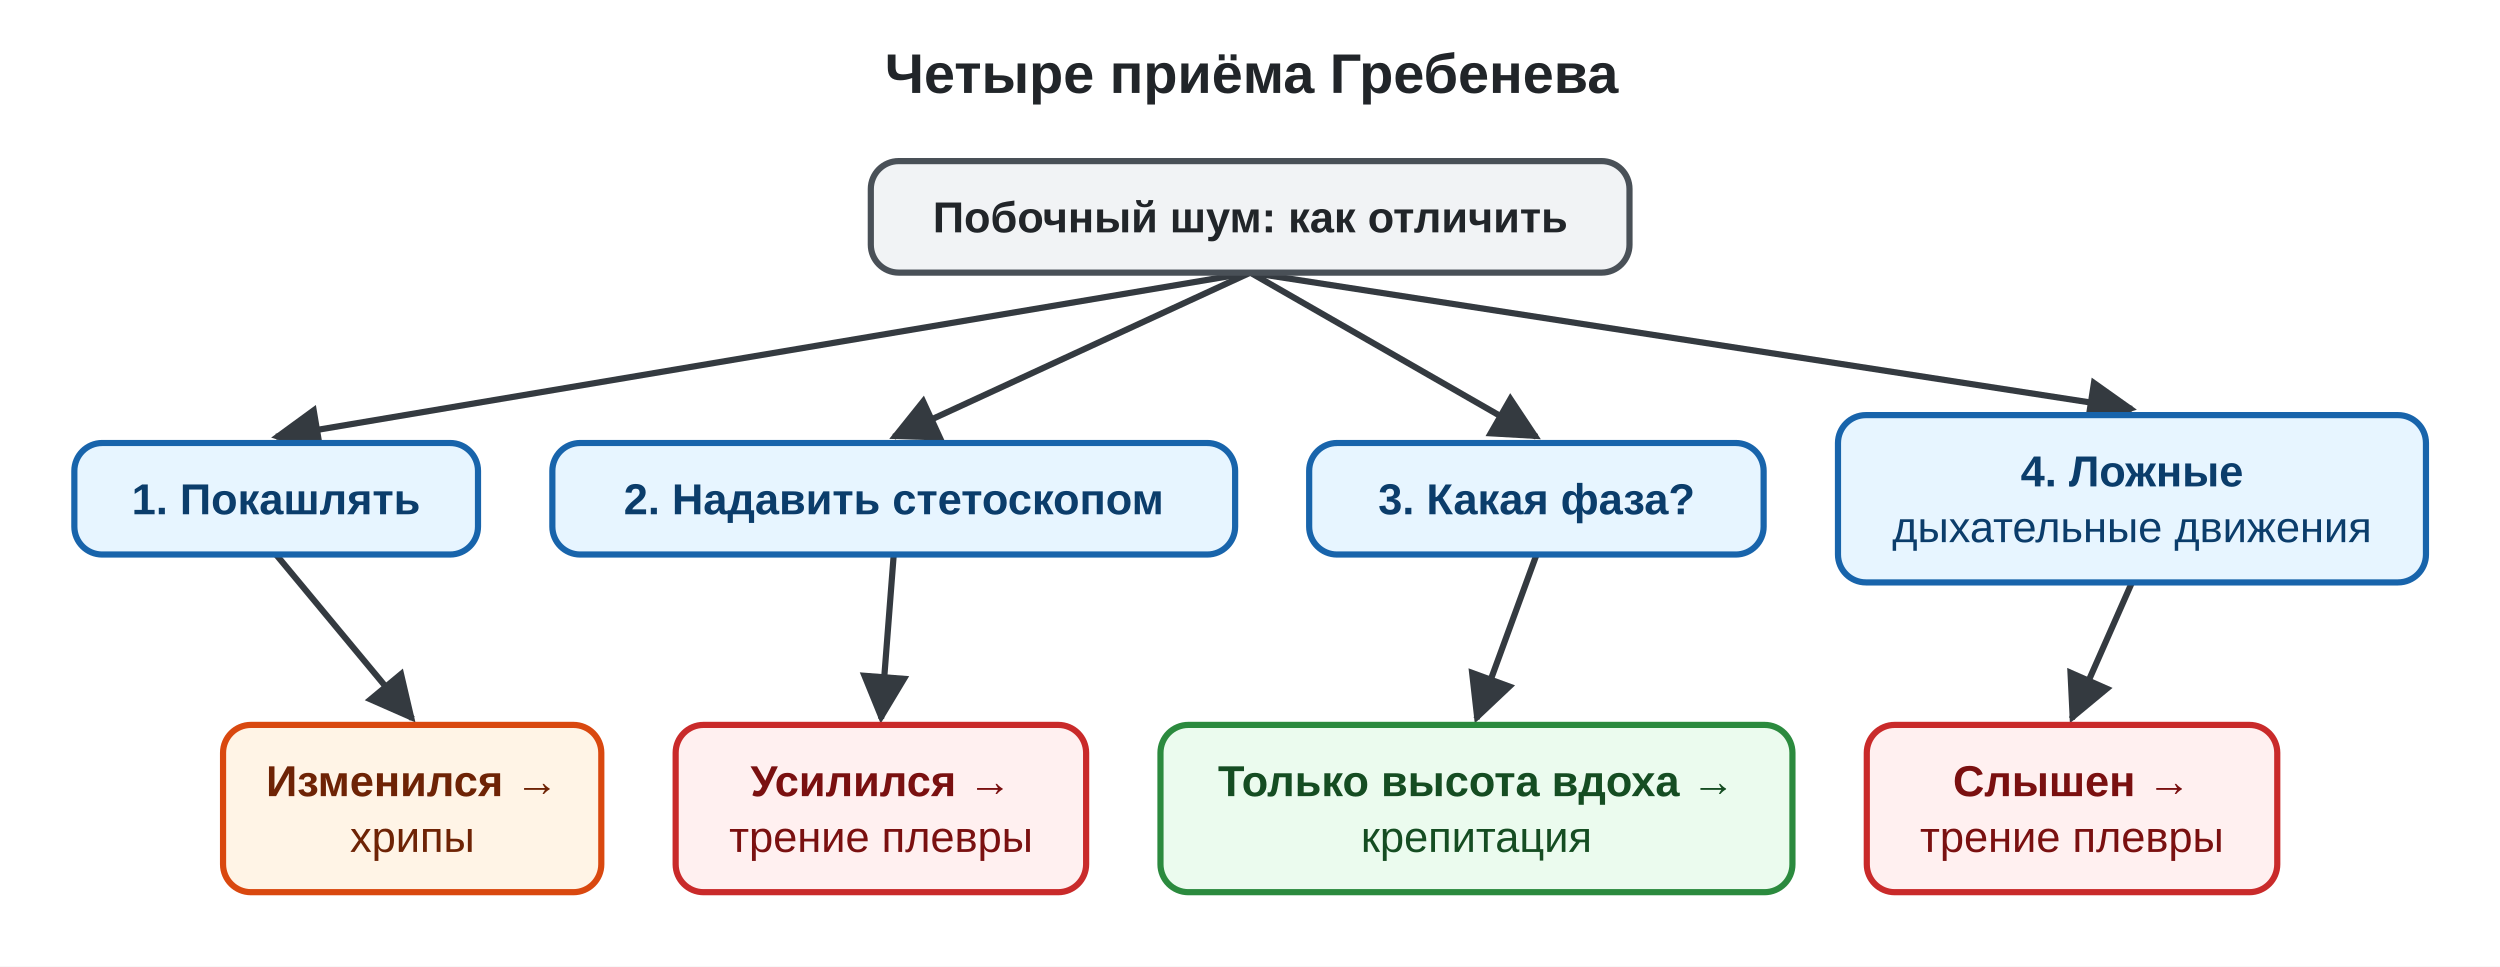
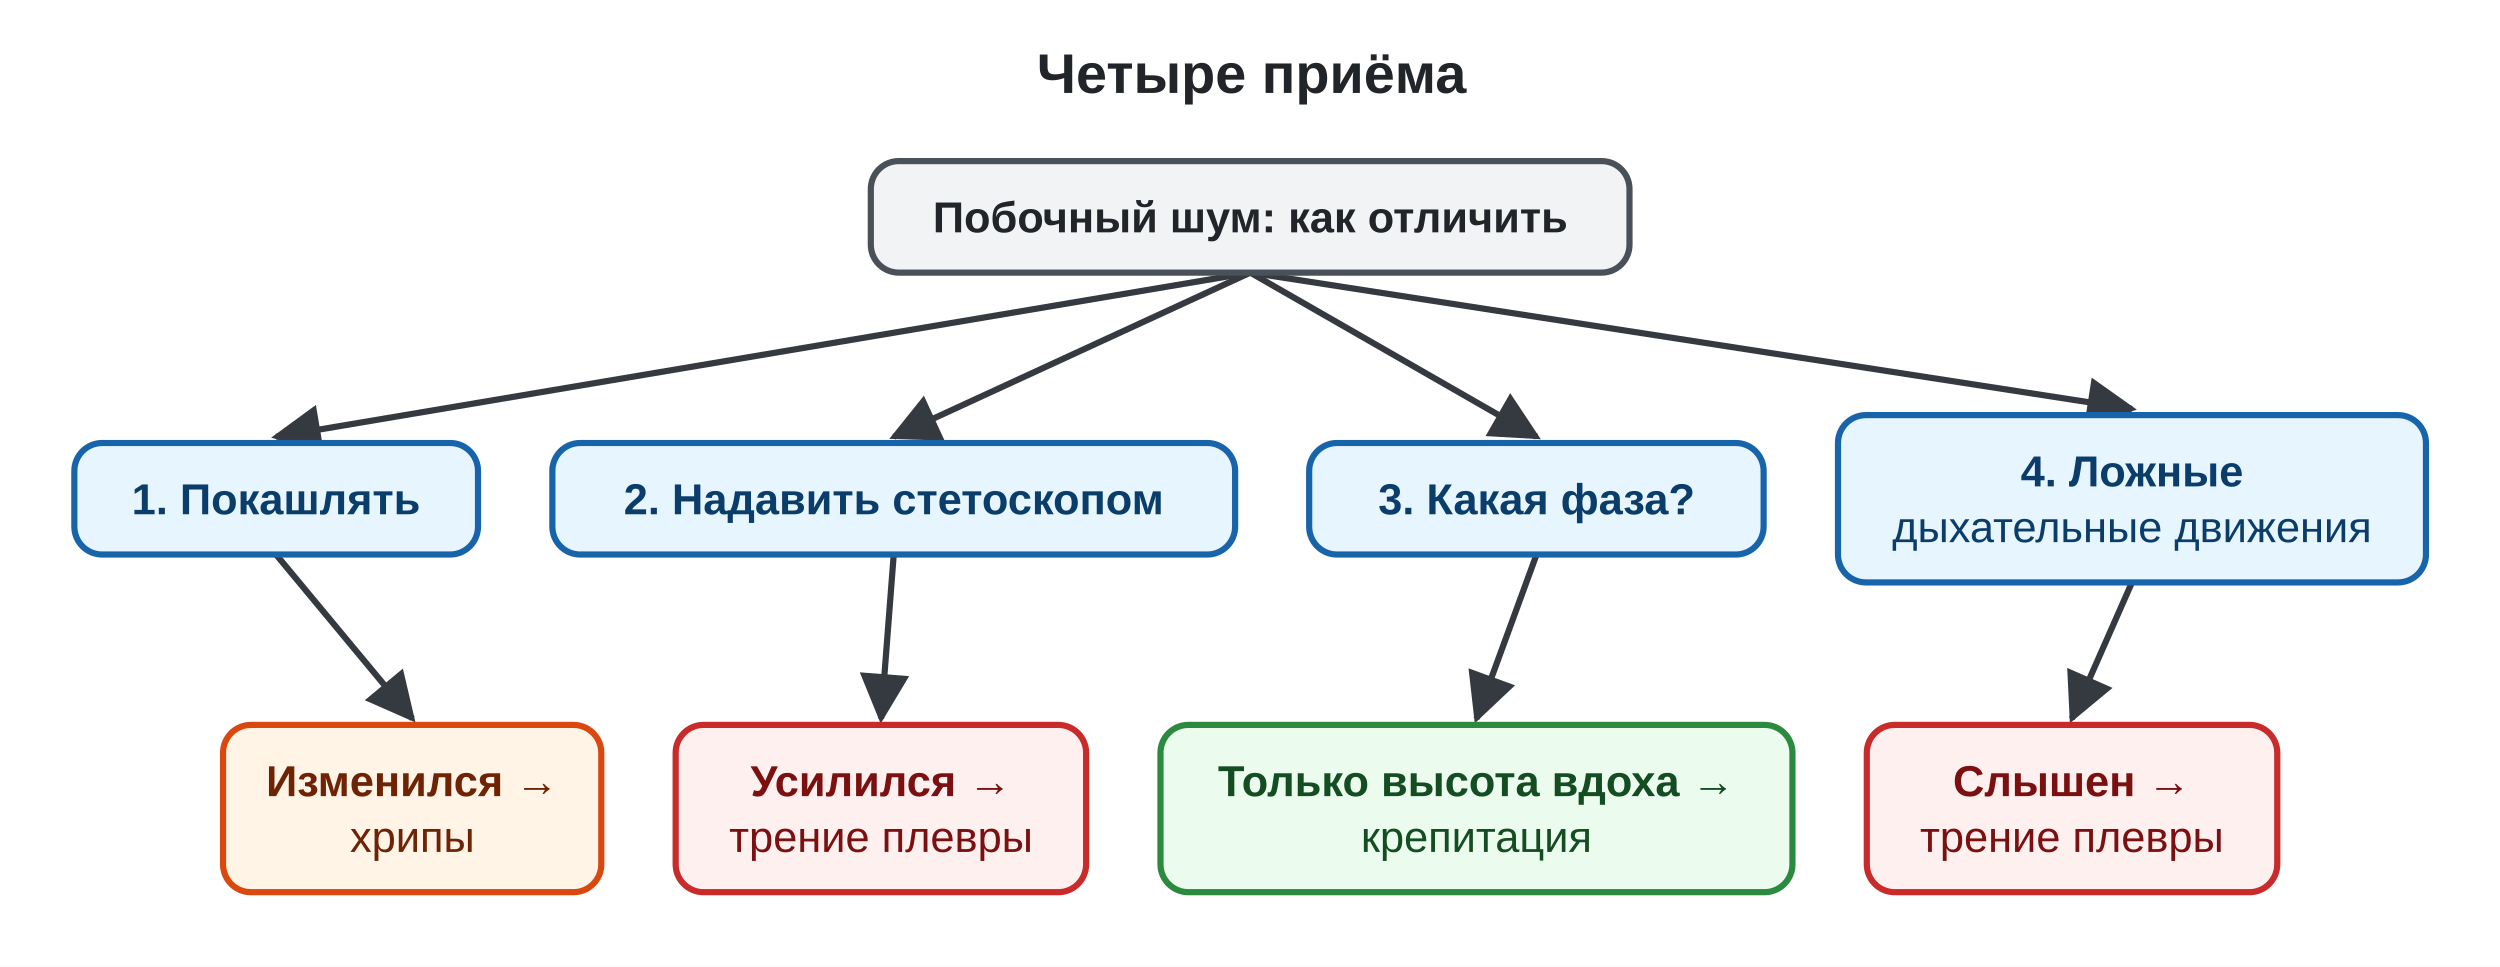
<svg xmlns="http://www.w3.org/2000/svg" viewBox="0 0 807 312" font-family="Arial, Helvetica, sans-serif">
  <rect width="807" height="312" fill="#ffffff" />
  <defs>
    <marker id="ar" viewBox="0 0 10 10" refX="9" refY="5" markerWidth="8" markerHeight="8" orient="auto-start-reverse">
      <path d="M0,0 L10,5 L0,10 z" fill="#343a40" />
    </marker>
  </defs>
-   <text x="404" y="30" text-anchor="middle" font-size="18" font-weight="bold" fill="#212529">Четыре приёма Гребенева</text>
+   <text x="404" y="30" text-anchor="middle" font-size="18" font-weight="bold" fill="#212529">Четыре приёма</text>
  <line x1="403.6" y1="88.0" x2="89.1" y2="141.0" stroke="#343a40" stroke-width="2" marker-end="url(#ar)" />
  <line x1="403.6" y1="88.0" x2="288.5" y2="141.0" stroke="#343a40" stroke-width="2" marker-end="url(#ar)" />
  <line x1="403.6" y1="88.0" x2="496.0" y2="141.0" stroke="#343a40" stroke-width="2" marker-end="url(#ar)" />
  <line x1="403.6" y1="88.0" x2="688.2" y2="132.0" stroke="#343a40" stroke-width="2" marker-end="url(#ar)" />
  <line x1="89.1" y1="179.0" x2="133.1" y2="232.0" stroke="#343a40" stroke-width="2" marker-end="url(#ar)" />
  <line x1="288.5" y1="179.0" x2="284.4" y2="232.0" stroke="#343a40" stroke-width="2" marker-end="url(#ar)" />
  <line x1="496.0" y1="179.0" x2="476.6" y2="232.0" stroke="#343a40" stroke-width="2" marker-end="url(#ar)" />
  <line x1="688.2" y1="188.0" x2="668.8" y2="232.0" stroke="#343a40" stroke-width="2" marker-end="url(#ar)" />
  <rect x="281.1" y="52.0" width="244.9" height="36.0" rx="9" fill="#f1f3f5" stroke="#495057" stroke-width="2" />
  <text x="403.6" y="75.0" text-anchor="middle" font-size="14" font-weight="bold" fill="#212529">Побочный шум: как отличить</text>
  <rect x="24.0" y="143.0" width="130.3" height="36.0" rx="9" fill="#e7f5ff" stroke="#1864ab" stroke-width="2" />
  <text x="89.1" y="166.0" text-anchor="middle" font-size="14" font-weight="bold" fill="#0b3d6b">1. Покашлять</text>
  <rect x="178.3" y="143.0" width="220.4" height="36.0" rx="9" fill="#e7f5ff" stroke="#1864ab" stroke-width="2" />
  <text x="288.5" y="166.0" text-anchor="middle" font-size="14" font-weight="bold" fill="#0b3d6b">2. Надавить стетоскопом</text>
  <rect x="422.6" y="143.0" width="146.7" height="36.0" rx="9" fill="#e7f5ff" stroke="#1864ab" stroke-width="2" />
  <text x="496.0" y="166.0" text-anchor="middle" font-size="14" font-weight="bold" fill="#0b3d6b">3. Какая фаза?</text>
  <rect x="593.3" y="134.0" width="189.8" height="54.0" rx="9" fill="#e7f5ff" stroke="#1864ab" stroke-width="2" />
  <text x="688.2" y="157.0" text-anchor="middle" font-size="14" font-weight="bold" fill="#0b3d6b">4. Ложные</text>
  <text x="688.2" y="175.0" text-anchor="middle" font-size="14" font-weight="normal" fill="#0b3d6b">дыхательные движения</text>
  <rect x="72.0" y="234.0" width="122.1" height="54.0" rx="9" fill="#fff4e6" stroke="#d9480f" stroke-width="2" />
  <text x="133.1" y="257.0" text-anchor="middle" font-size="14" font-weight="bold" fill="#6e2305">Изменился →</text>
  <text x="133.1" y="275.0" text-anchor="middle" font-size="14" font-weight="normal" fill="#6e2305">хрипы</text>
  <rect x="218.1" y="234.0" width="132.5" height="54.0" rx="9" fill="#fff0f0" stroke="#c92a2a" stroke-width="2" />
  <text x="284.4" y="257.0" text-anchor="middle" font-size="14" font-weight="bold" fill="#7a1010">Усилился →</text>
  <text x="284.4" y="275.0" text-anchor="middle" font-size="14" font-weight="normal" fill="#7a1010">трение плевры</text>
  <rect x="374.6" y="234.0" width="204.0" height="54.0" rx="9" fill="#ebfbee" stroke="#2b8a3e" stroke-width="2" />
  <text x="476.6" y="257.0" text-anchor="middle" font-size="14" font-weight="bold" fill="#154d22">Только высота вдоха →</text>
  <text x="476.6" y="275.0" text-anchor="middle" font-size="14" font-weight="normal" fill="#154d22">крепитация</text>
  <rect x="602.6" y="234.0" width="132.5" height="54.0" rx="9" fill="#fff0f0" stroke="#c92a2a" stroke-width="2" />
  <text x="668.8" y="257.0" text-anchor="middle" font-size="14" font-weight="bold" fill="#7a1010">Слышен →</text>
  <text x="668.8" y="275.0" text-anchor="middle" font-size="14" font-weight="normal" fill="#7a1010">трение плевры</text>
</svg>
